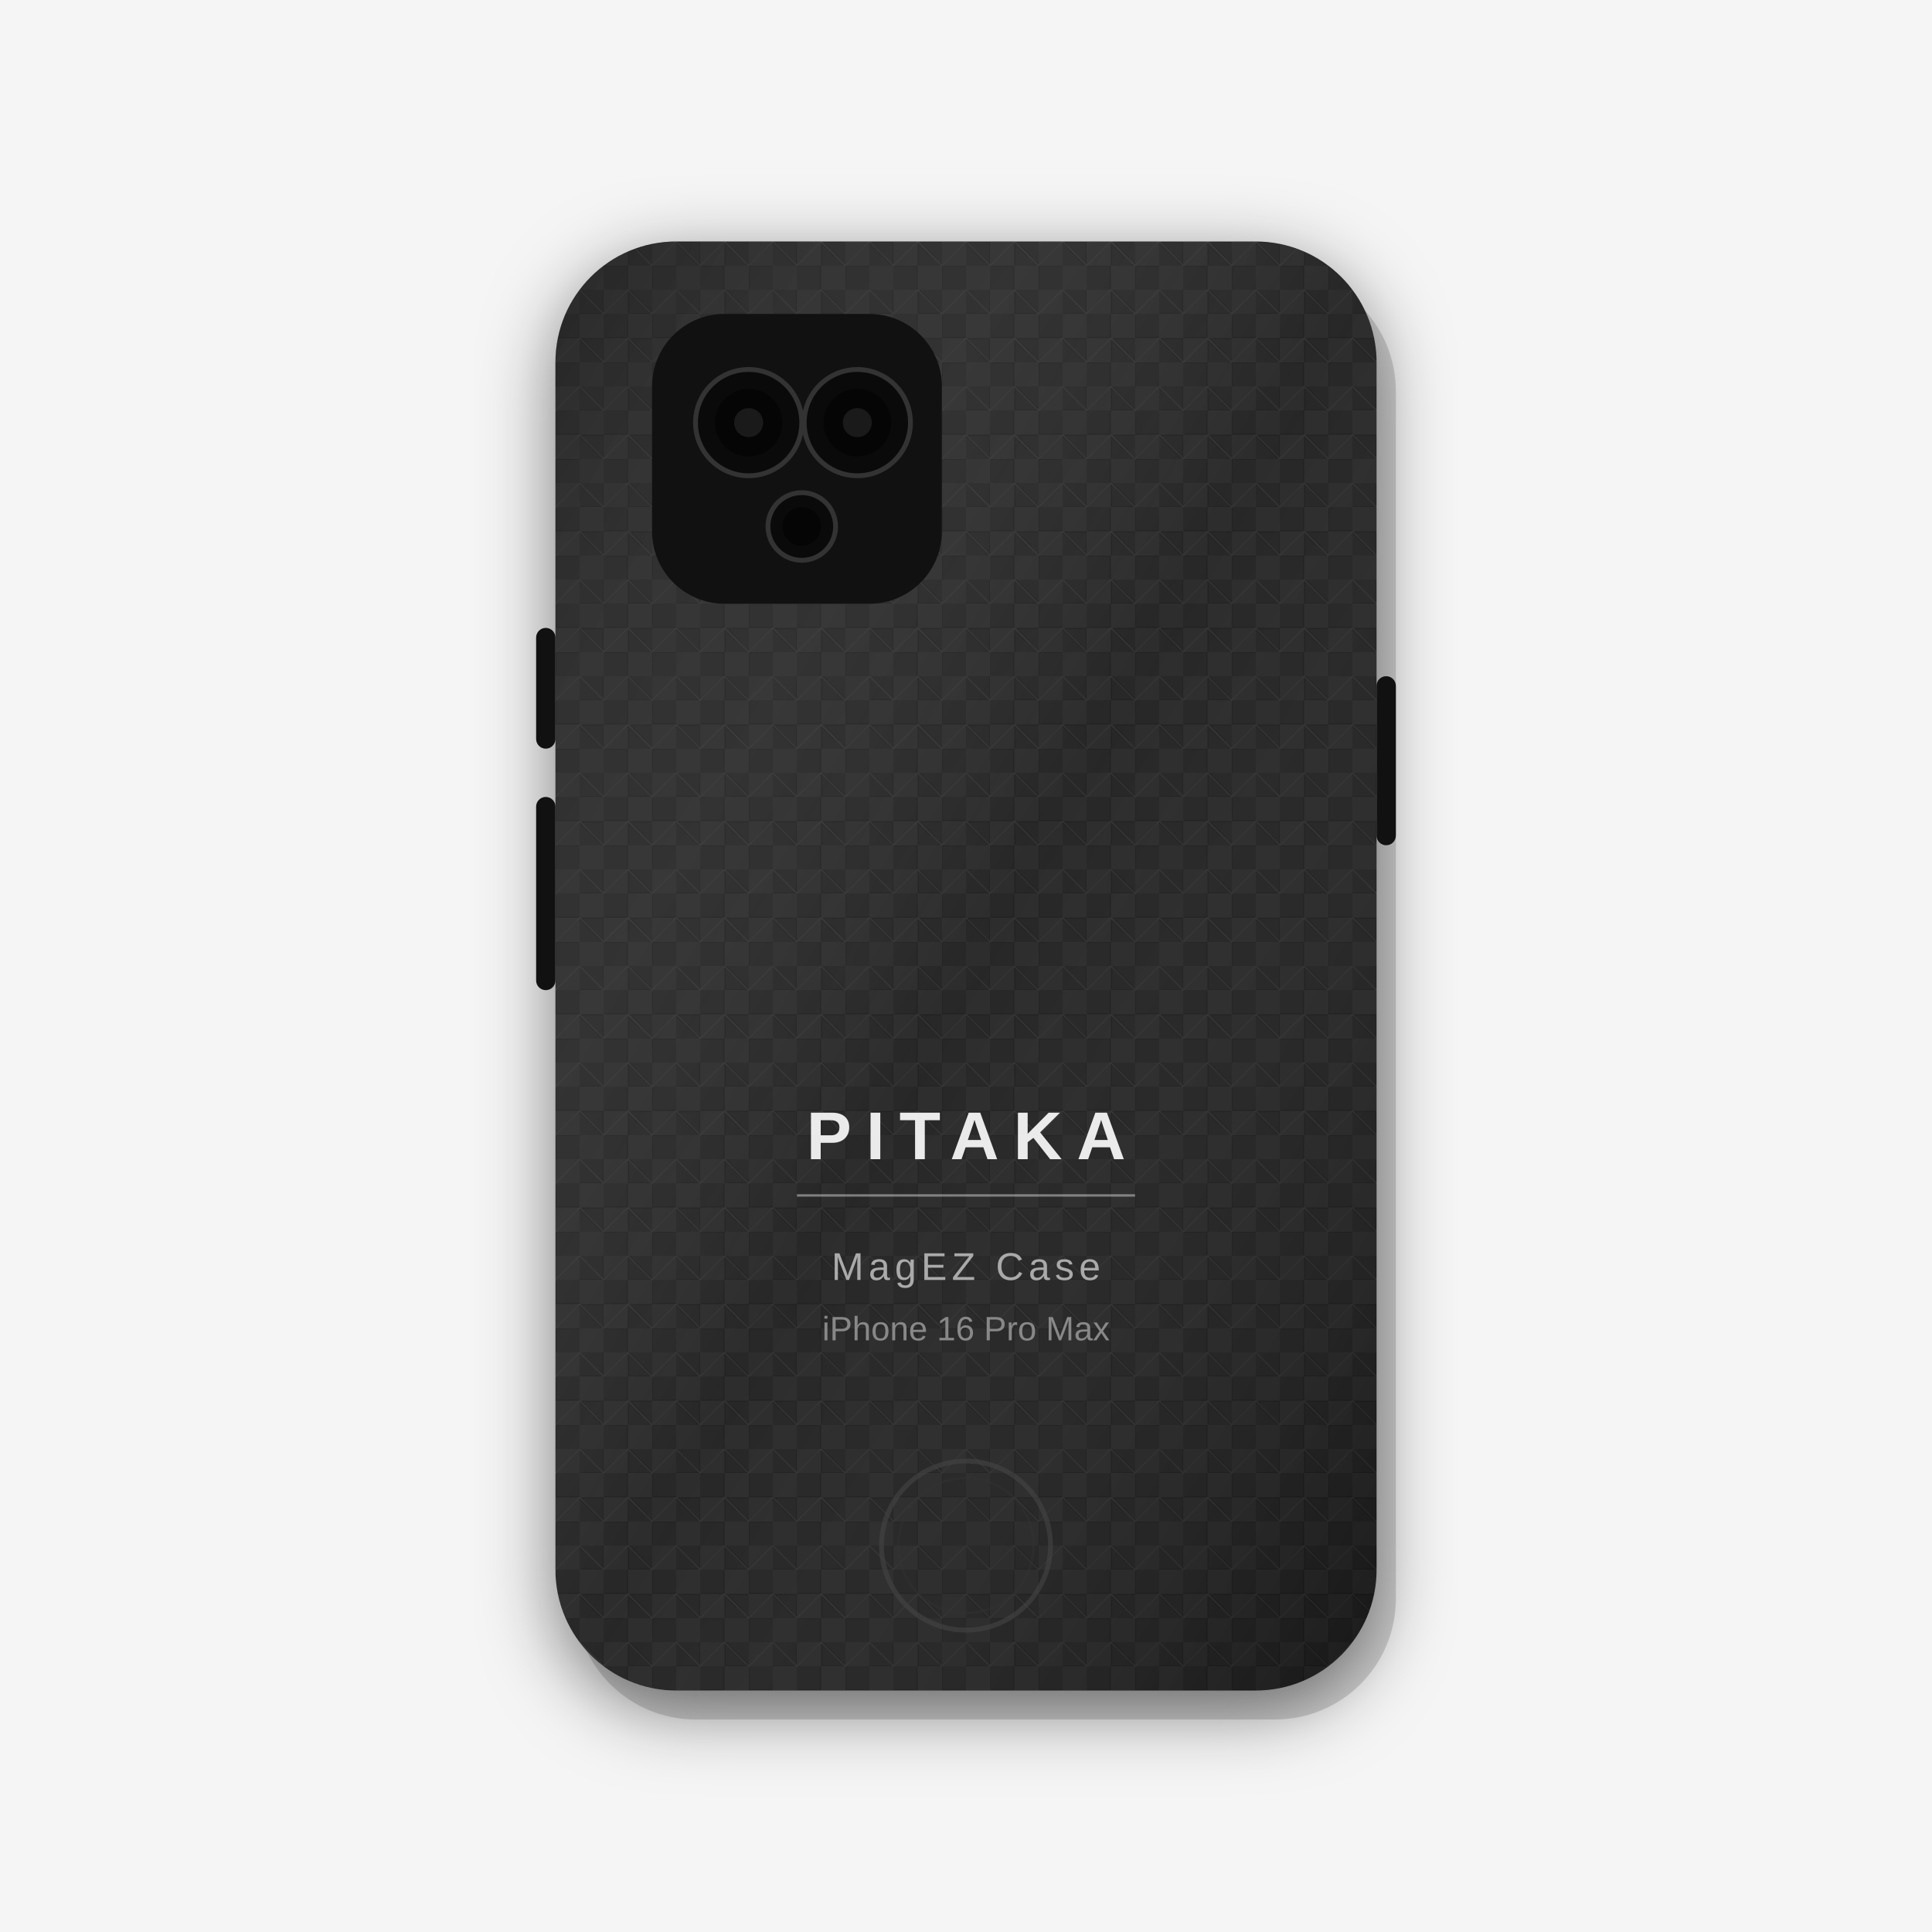
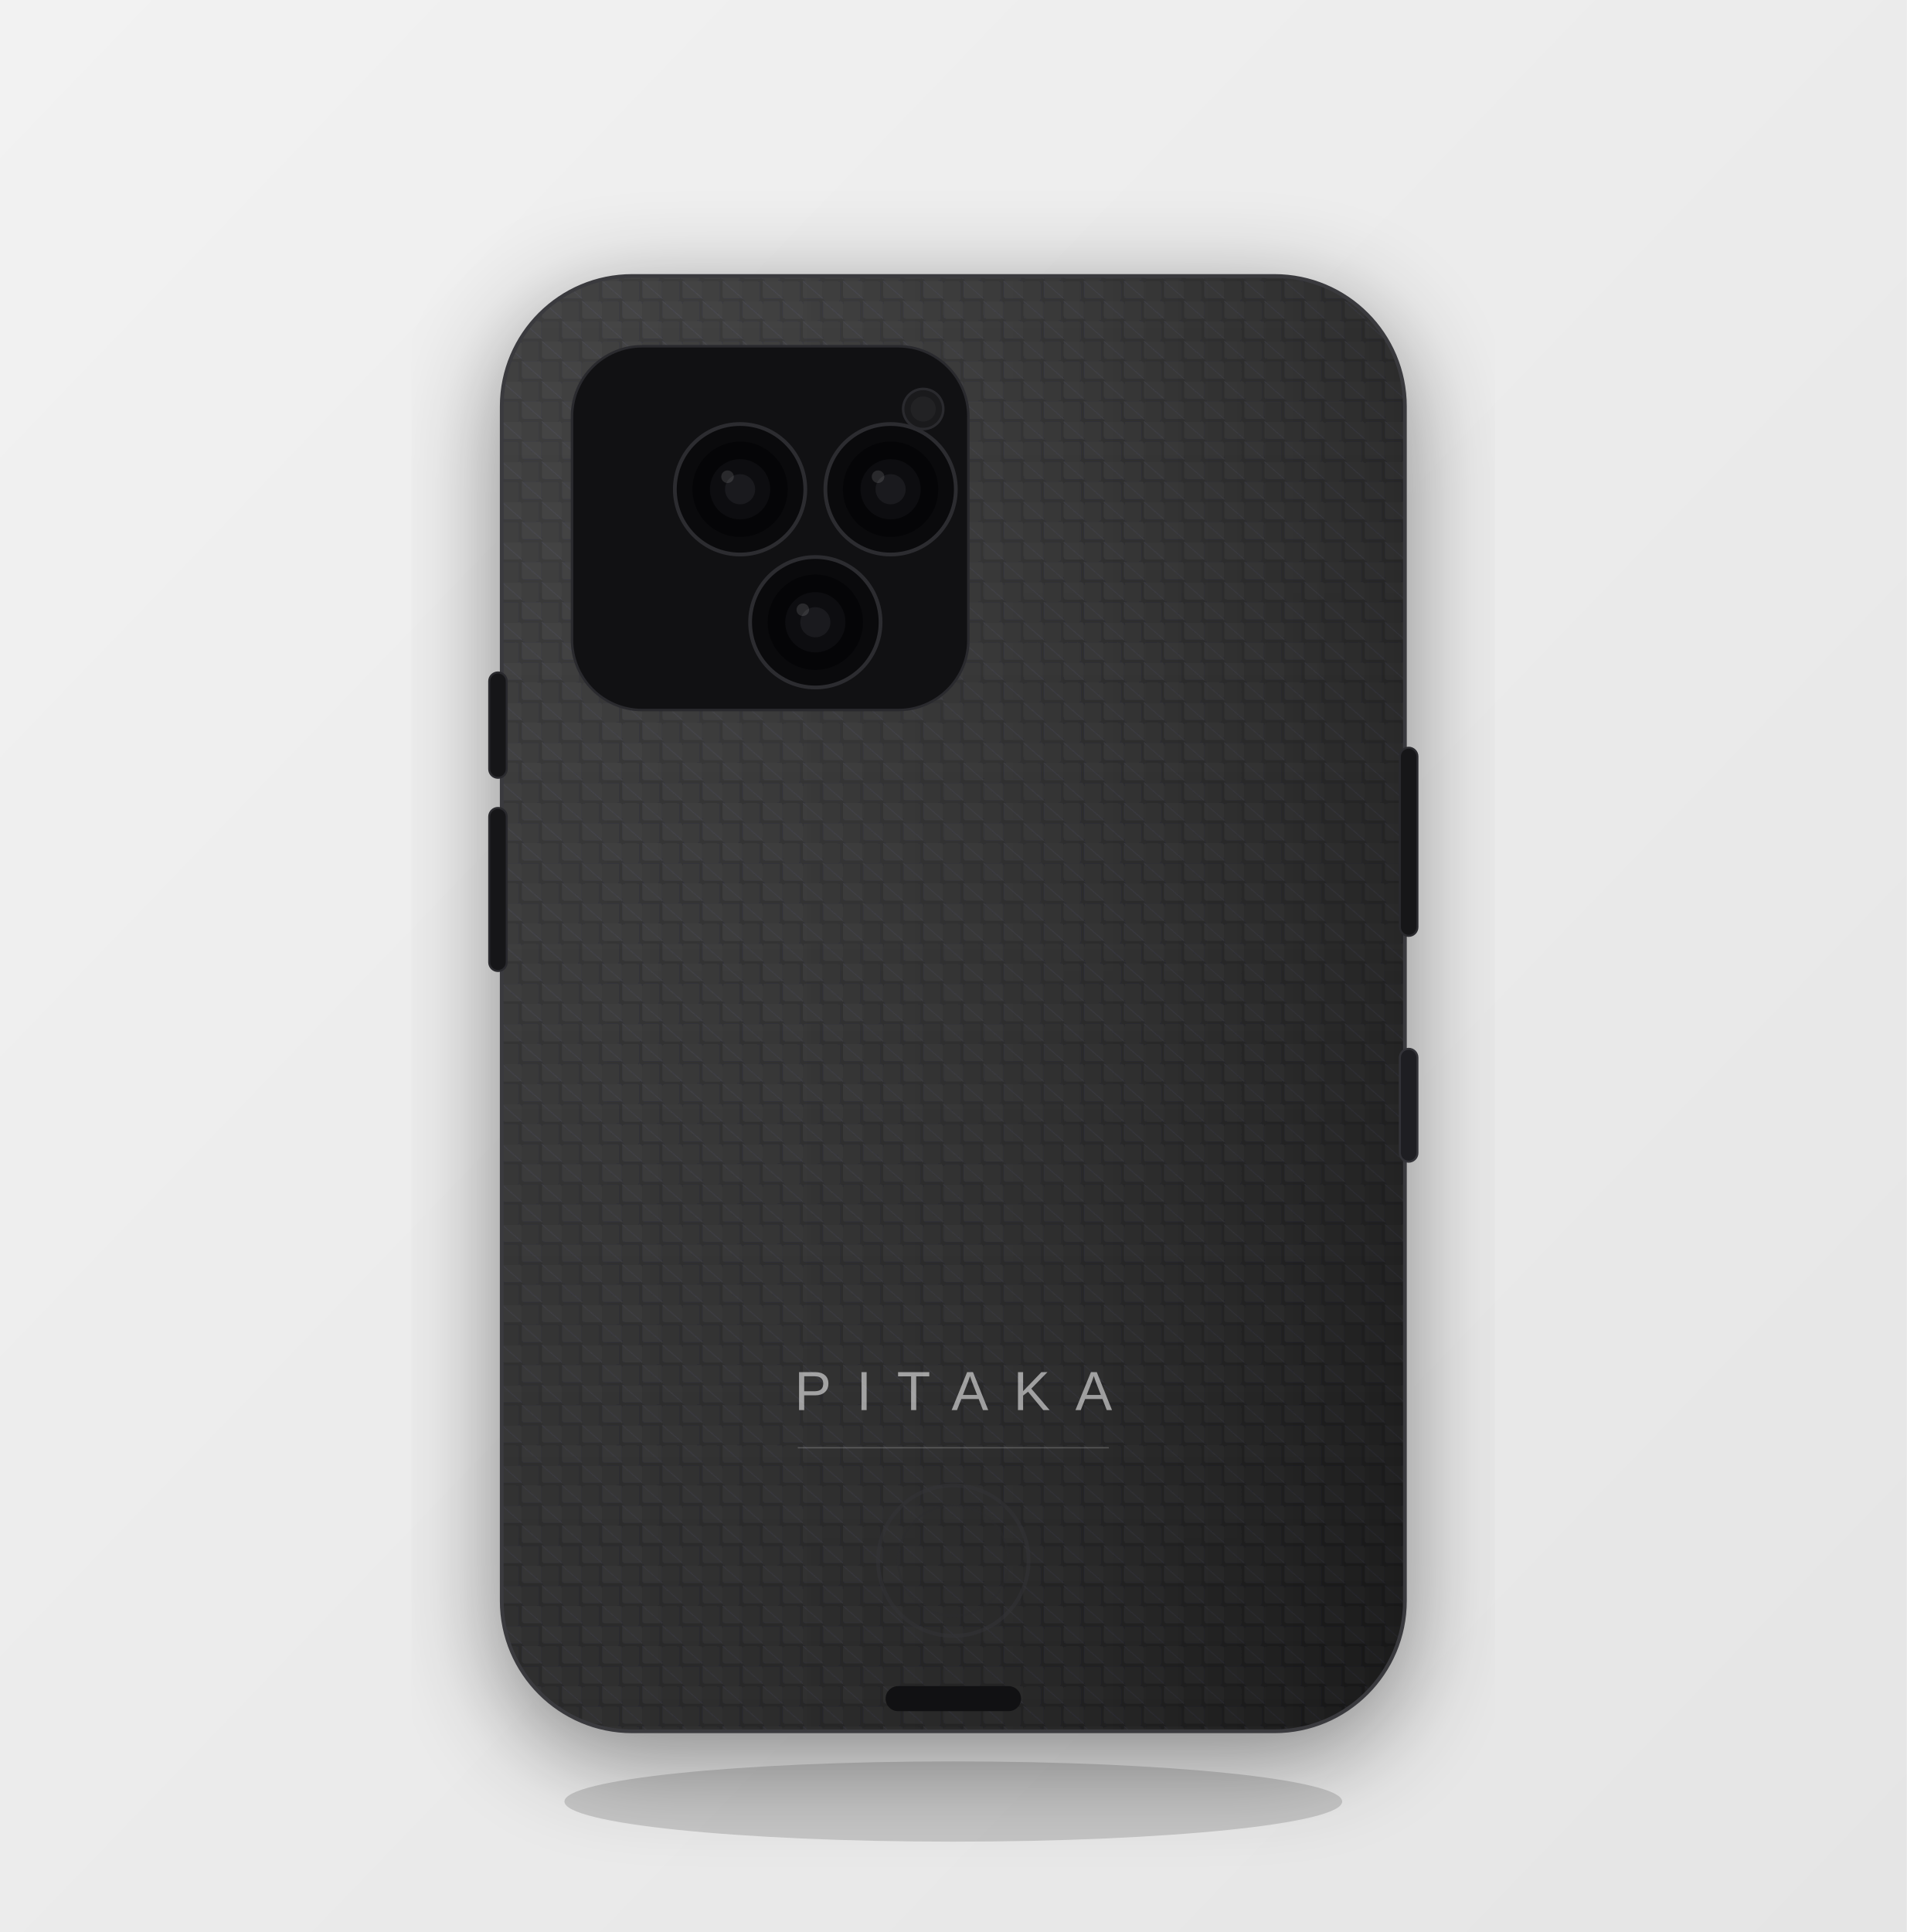
- <svg xmlns="http://www.w3.org/2000/svg" width="800" height="800" viewBox="0 0 800 800">
+ <svg xmlns="http://www.w3.org/2000/svg" width="760" height="770" viewBox="0 0 760 770">
  <defs>
-     <pattern id="carbon" x="0" y="0" width="20" height="20" patternUnits="userSpaceOnUse">
-       <rect width="10" height="10" fill="#1a1a1a" />
-       <rect x="10" y="0" width="10" height="10" fill="#222222" />
-       <rect x="0" y="10" width="10" height="10" fill="#222222" />
-       <rect x="10" y="10" width="10" height="10" fill="#1a1a1a" />
-       <line x1="0" y1="0" x2="10" y2="10" stroke="#2a2a2a" stroke-width="0.5" />
-       <line x1="10" y1="0" x2="0" y2="10" stroke="#2a2a2a" stroke-width="0.5" transform="translate(10,0)" />
+     <pattern id="weave" x="0" y="0" width="16" height="16" patternUnits="userSpaceOnUse">
+       <rect width="16" height="16" fill="#1c1c1e" />
+       <rect x="0" y="0" width="8" height="7" fill="#252528" rx="1" />
+       <rect x="8" y="8" width="8" height="7" fill="#252528" rx="1" />
+       <rect x="0" y="8" width="7" height="8" fill="#202022" rx="1" />
+       <rect x="8" y="0" width="7" height="8" fill="#202022" rx="1" />
+       <line x1="0" y1="0" x2="8" y2="7" stroke="#2e2e32" stroke-width="0.4" />
+       <line x1="8" y1="8" x2="16" y2="15" stroke="#2e2e32" stroke-width="0.4" />
    </pattern>
-     <linearGradient id="shine" x1="0%" y1="0%" x2="100%" y2="100%">
-       <stop offset="0%" style="stop-color:#3a3a3a;stop-opacity:0.3" />
-       <stop offset="50%" style="stop-color:#ffffff;stop-opacity:0.05" />
-       <stop offset="100%" style="stop-color:#000000;stop-opacity:0.2" />
+     <linearGradient id="topShine" x1="0%" y1="0%" x2="0%" y2="100%">
+       <stop offset="0%" style="stop-color:#ffffff;stop-opacity:0.07" />
+       <stop offset="100%" style="stop-color:#000000;stop-opacity:0.1" />
    </linearGradient>
-     <filter id="shadow">
-       <feDropShadow dx="0" dy="8" stdDeviation="15" flood-color="#000" flood-opacity="0.5" />
+     <linearGradient id="sideShine" x1="0%" y1="0%" x2="100%" y2="0%">
+       <stop offset="0%" style="stop-color:#ffffff;stop-opacity:0.08" />
+       <stop offset="100%" style="stop-color:#000000;stop-opacity:0.15" />
+     </linearGradient>
+     <filter id="dropShadow">
+       <feDropShadow dx="0" dy="10" stdDeviation="20" flood-color="#000000" flood-opacity="0.45" />
    </filter>
+     <linearGradient id="pageBg" x1="0%" y1="0%" x2="100%" y2="100%">
+       <stop offset="0%" style="stop-color:#f2f2f2" />
+       <stop offset="100%" style="stop-color:#e5e5e5" />
+     </linearGradient>
  </defs>
-   <rect width="800" height="800" fill="#f5f5f5" />
-   <rect x="230" y="100" width="340" height="600" rx="50" ry="50" fill="#000" opacity="0.15" transform="translate(8,12)" />
-   <rect x="230" y="100" width="340" height="600" rx="50" ry="50" fill="url(#carbon)" filter="url(#shadow)" />
-   <rect x="230" y="100" width="340" height="600" rx="50" ry="50" fill="url(#shine)" />
-   <rect x="270" y="130" width="120" height="120" rx="30" ry="30" fill="#111111" />
-   <circle cx="310" cy="175" r="22" fill="#0a0a0a" stroke="#333" stroke-width="2" />
-   <circle cx="310" cy="175" r="14" fill="#050505" />
-   <circle cx="310" cy="175" r="6" fill="#1a1a1a" />
-   <circle cx="355" cy="175" r="22" fill="#0a0a0a" stroke="#333" stroke-width="2" />
-   <circle cx="355" cy="175" r="14" fill="#050505" />
-   <circle cx="355" cy="175" r="6" fill="#1a1a1a" />
-   <circle cx="332" cy="218" r="14" fill="#0a0a0a" stroke="#333" stroke-width="2" />
-   <circle cx="332" cy="218" r="8" fill="#050505" />
-   <rect x="222" y="260" width="8" height="50" rx="4" fill="#111" />
-   <rect x="222" y="330" width="8" height="80" rx="4" fill="#111" />
-   <rect x="570" y="280" width="8" height="70" rx="4" fill="#111" />
-   <text x="400" y="480" font-family="Arial, sans-serif" font-size="28" font-weight="bold" fill="#ffffff" text-anchor="middle" opacity="0.9" letter-spacing="6">PITAKA</text>
-   <line x1="330" y1="495" x2="470" y2="495" stroke="#ffffff" stroke-width="1" opacity="0.4" />
-   <text x="400" y="530" font-family="Arial, sans-serif" font-size="16" fill="#aaaaaa" text-anchor="middle" letter-spacing="2">MagEZ Case</text>
-   <text x="400" y="555" font-family="Arial, sans-serif" font-size="14" fill="#888888" text-anchor="middle">iPhone 16 Pro Max</text>
-   <circle cx="400" cy="640" r="35" fill="none" stroke="#444" stroke-width="2" opacity="0.6" />
-   <circle cx="400" cy="640" r="28" fill="none" stroke="#333" stroke-width="1" opacity="0.4" />
+   <rect width="760" height="770" fill="url(#pageBg)" />
+   <ellipse cx="380" cy="718" rx="155" ry="16" fill="#000" opacity="0.15" />
+   <rect x="200" y="110" width="360" height="580" rx="52" ry="52" fill="url(#weave)" filter="url(#dropShadow)" />
+   <rect x="200" y="110" width="360" height="580" rx="52" ry="52" fill="url(#sideShine)" />
+   <rect x="200" y="110" width="360" height="580" rx="52" ry="52" fill="url(#topShine)" />
+   <rect x="200" y="110" width="360" height="580" rx="52" ry="52" fill="none" stroke="#3a3a3e" stroke-width="1.5" />
+   <rect x="228" y="138" width="158" height="145" rx="28" fill="#111113" stroke="#2a2a2e" stroke-width="1" />
+   <circle cx="295" cy="195" r="26" fill="#0a0a0c" stroke="#2c2c30" stroke-width="1.5" />
+   <circle cx="295" cy="195" r="19" fill="#050507" />
+   <circle cx="295" cy="195" r="12" fill="#0d0d10" />
+   <circle cx="295" cy="195" r="6" fill="#1a1a1e" />
+   <circle cx="290" cy="190" r="2.5" fill="#ffffff" opacity="0.12" />
+   <circle cx="355" cy="195" r="26" fill="#0a0a0c" stroke="#2c2c30" stroke-width="1.5" />
+   <circle cx="355" cy="195" r="19" fill="#050507" />
+   <circle cx="355" cy="195" r="12" fill="#0d0d10" />
+   <circle cx="355" cy="195" r="6" fill="#1a1a1e" />
+   <circle cx="350" cy="190" r="2.5" fill="#ffffff" opacity="0.12" />
+   <circle cx="325" cy="248" r="26" fill="#0a0a0c" stroke="#2c2c30" stroke-width="1.5" />
+   <circle cx="325" cy="248" r="19" fill="#050507" />
+   <circle cx="325" cy="248" r="12" fill="#0d0d10" />
+   <circle cx="325" cy="248" r="6" fill="#1a1a1e" />
+   <circle cx="320" cy="243" r="2.5" fill="#ffffff" opacity="0.12" />
+   <circle cx="368" cy="163" r="8" fill="#1a1a1c" stroke="#2a2a2e" stroke-width="1" />
+   <circle cx="368" cy="163" r="5" fill="#222224" />
+   <rect x="195" y="268" width="7" height="42" rx="3.5" fill="#161618" stroke="#2a2a2e" stroke-width="0.8" />
+   <rect x="195" y="322" width="7" height="65" rx="3.5" fill="#161618" stroke="#2a2a2e" stroke-width="0.8" />
+   <rect x="558" y="298" width="7" height="75" rx="3.5" fill="#161618" stroke="#2a2a2e" stroke-width="0.8" />
+   <rect x="558" y="418" width="7" height="45" rx="3.5" fill="#1e1e22" stroke="#333338" stroke-width="0.8" />
+   <text x="380" y="562" font-family="'Helvetica Neue',Arial,sans-serif" font-size="22" font-weight="300" letter-spacing="10" fill="#ffffff" text-anchor="middle" opacity="0.55">PITAKA</text>
+   <line x1="318" y1="577" x2="442" y2="577" stroke="#ffffff" stroke-width="0.5" opacity="0.2" />
+   <circle cx="380" cy="622" r="30" fill="none" stroke="#333338" stroke-width="1.5" opacity="0.5" />
+   <circle cx="380" cy="622" r="22" fill="none" stroke="#2a2a2e" stroke-width="1" opacity="0.35" />
+   <rect x="353" y="672" width="54" height="10" rx="5" fill="#111113" />
</svg>
